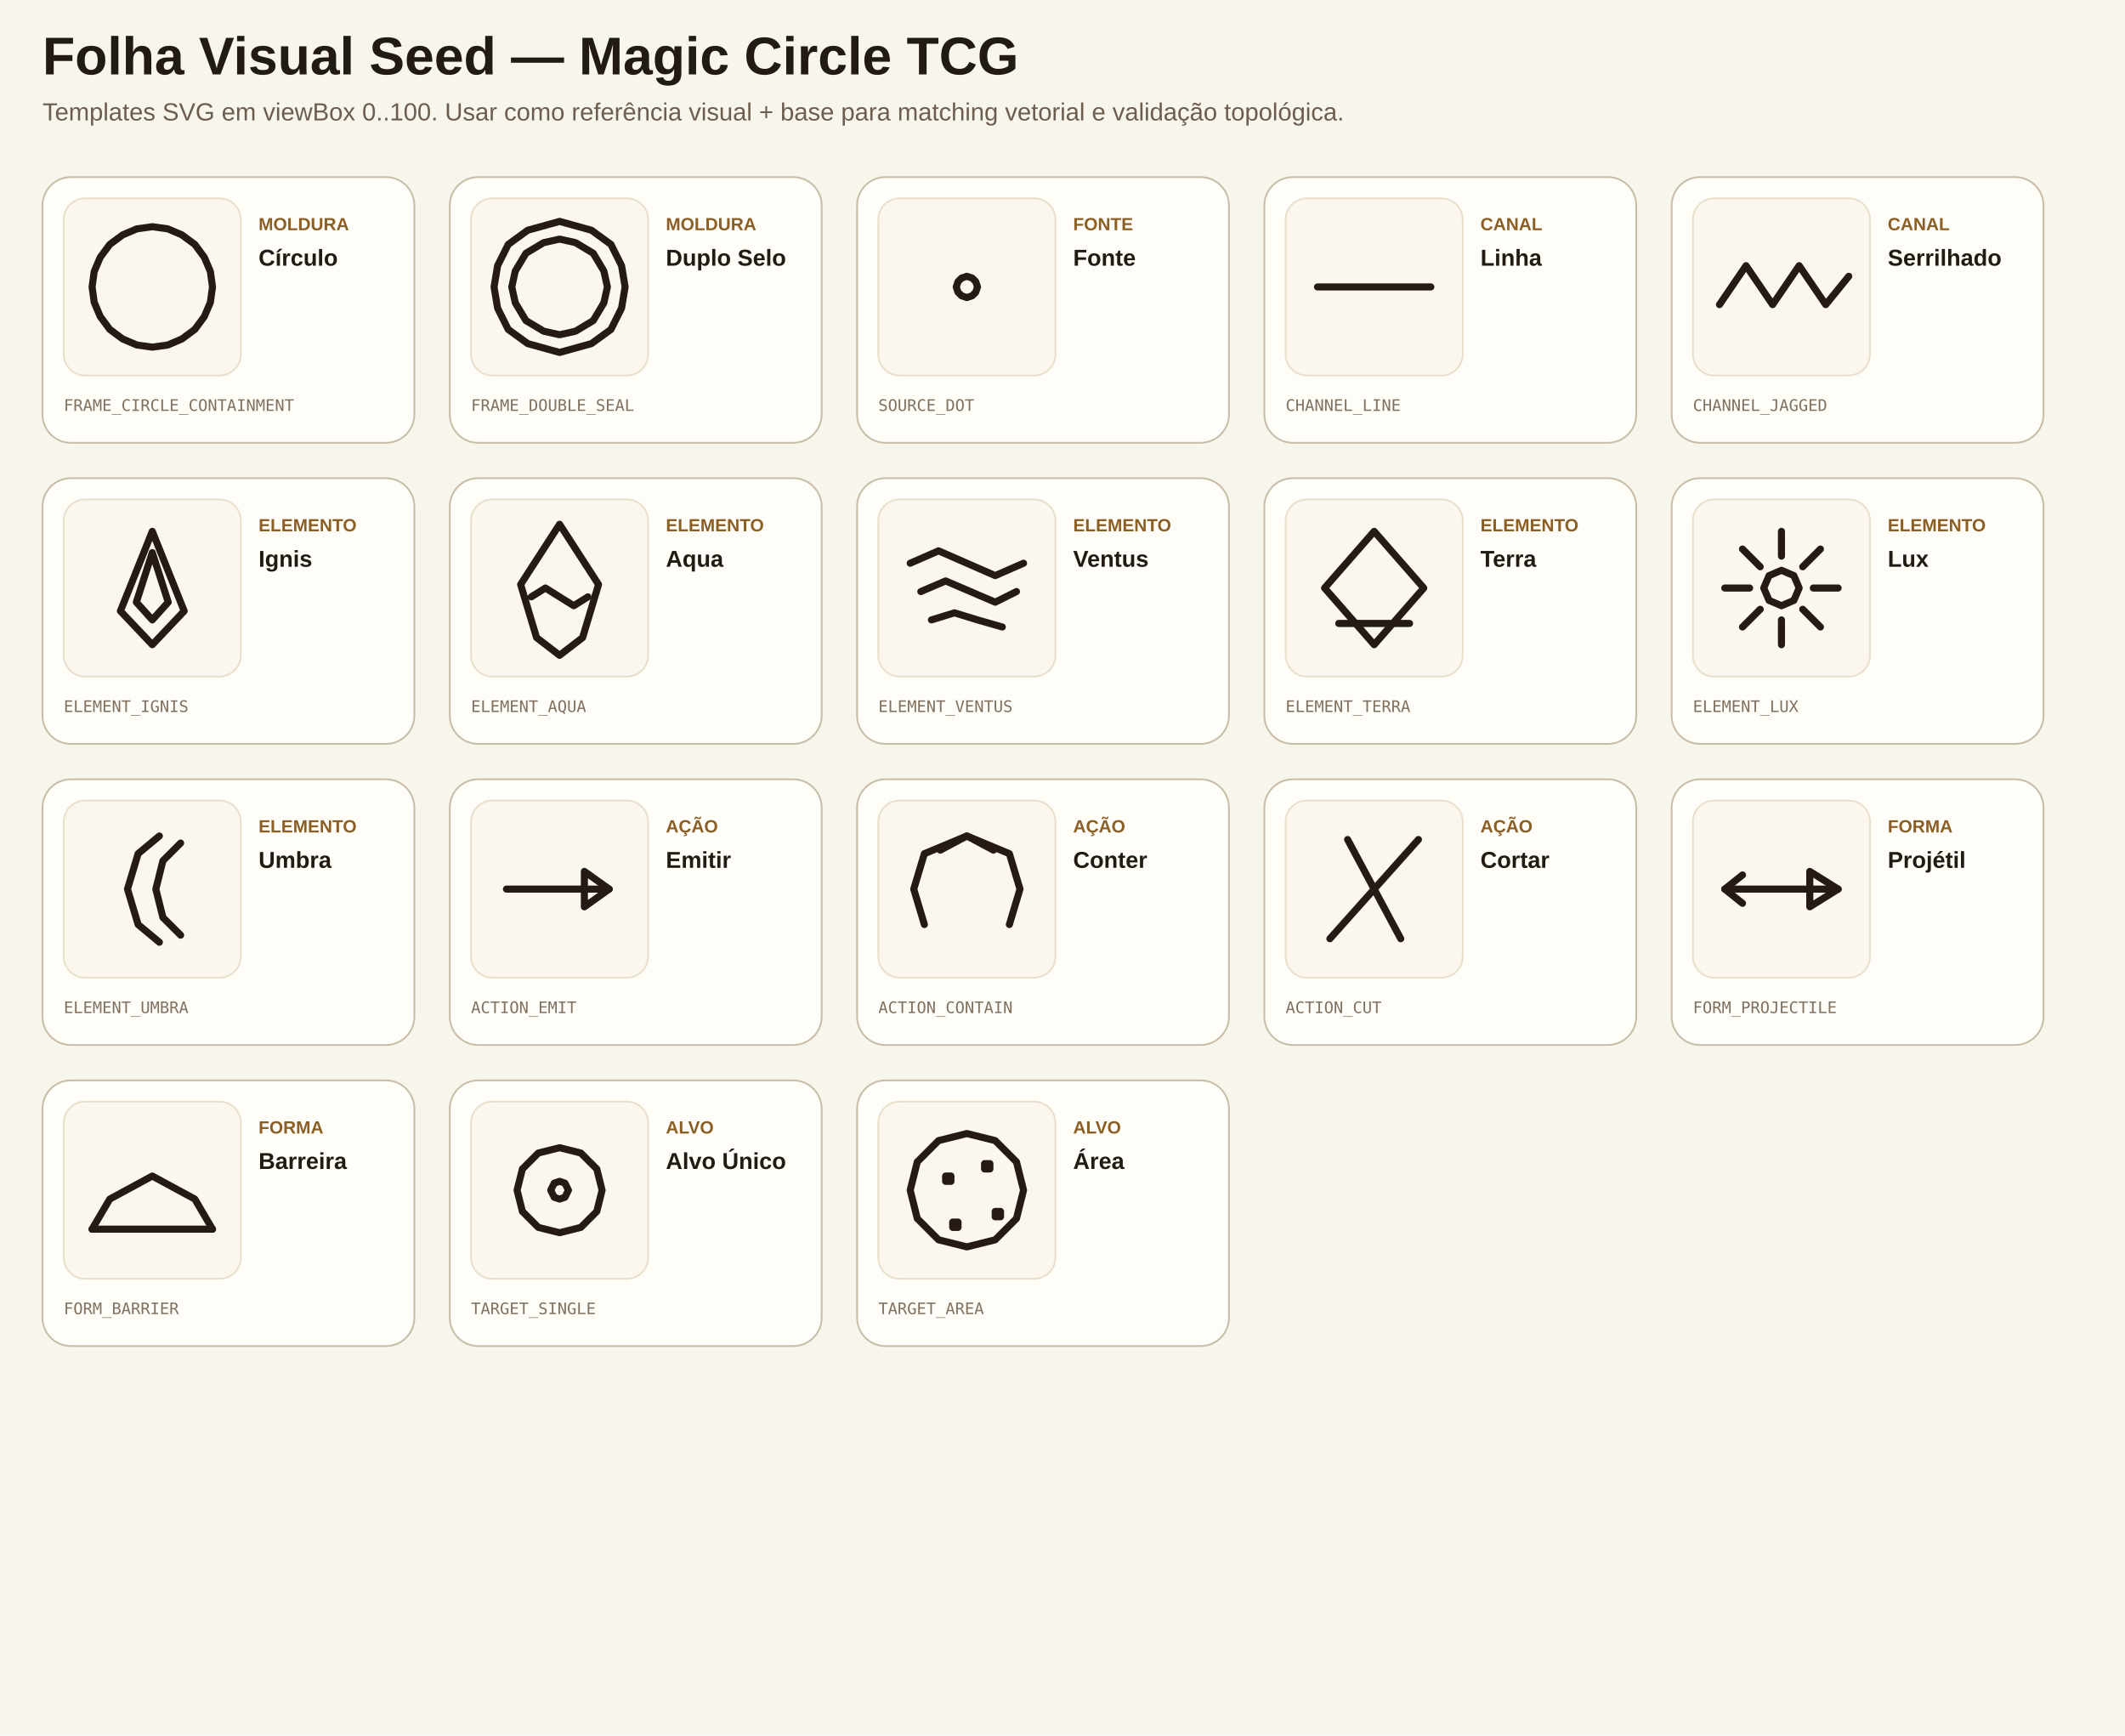
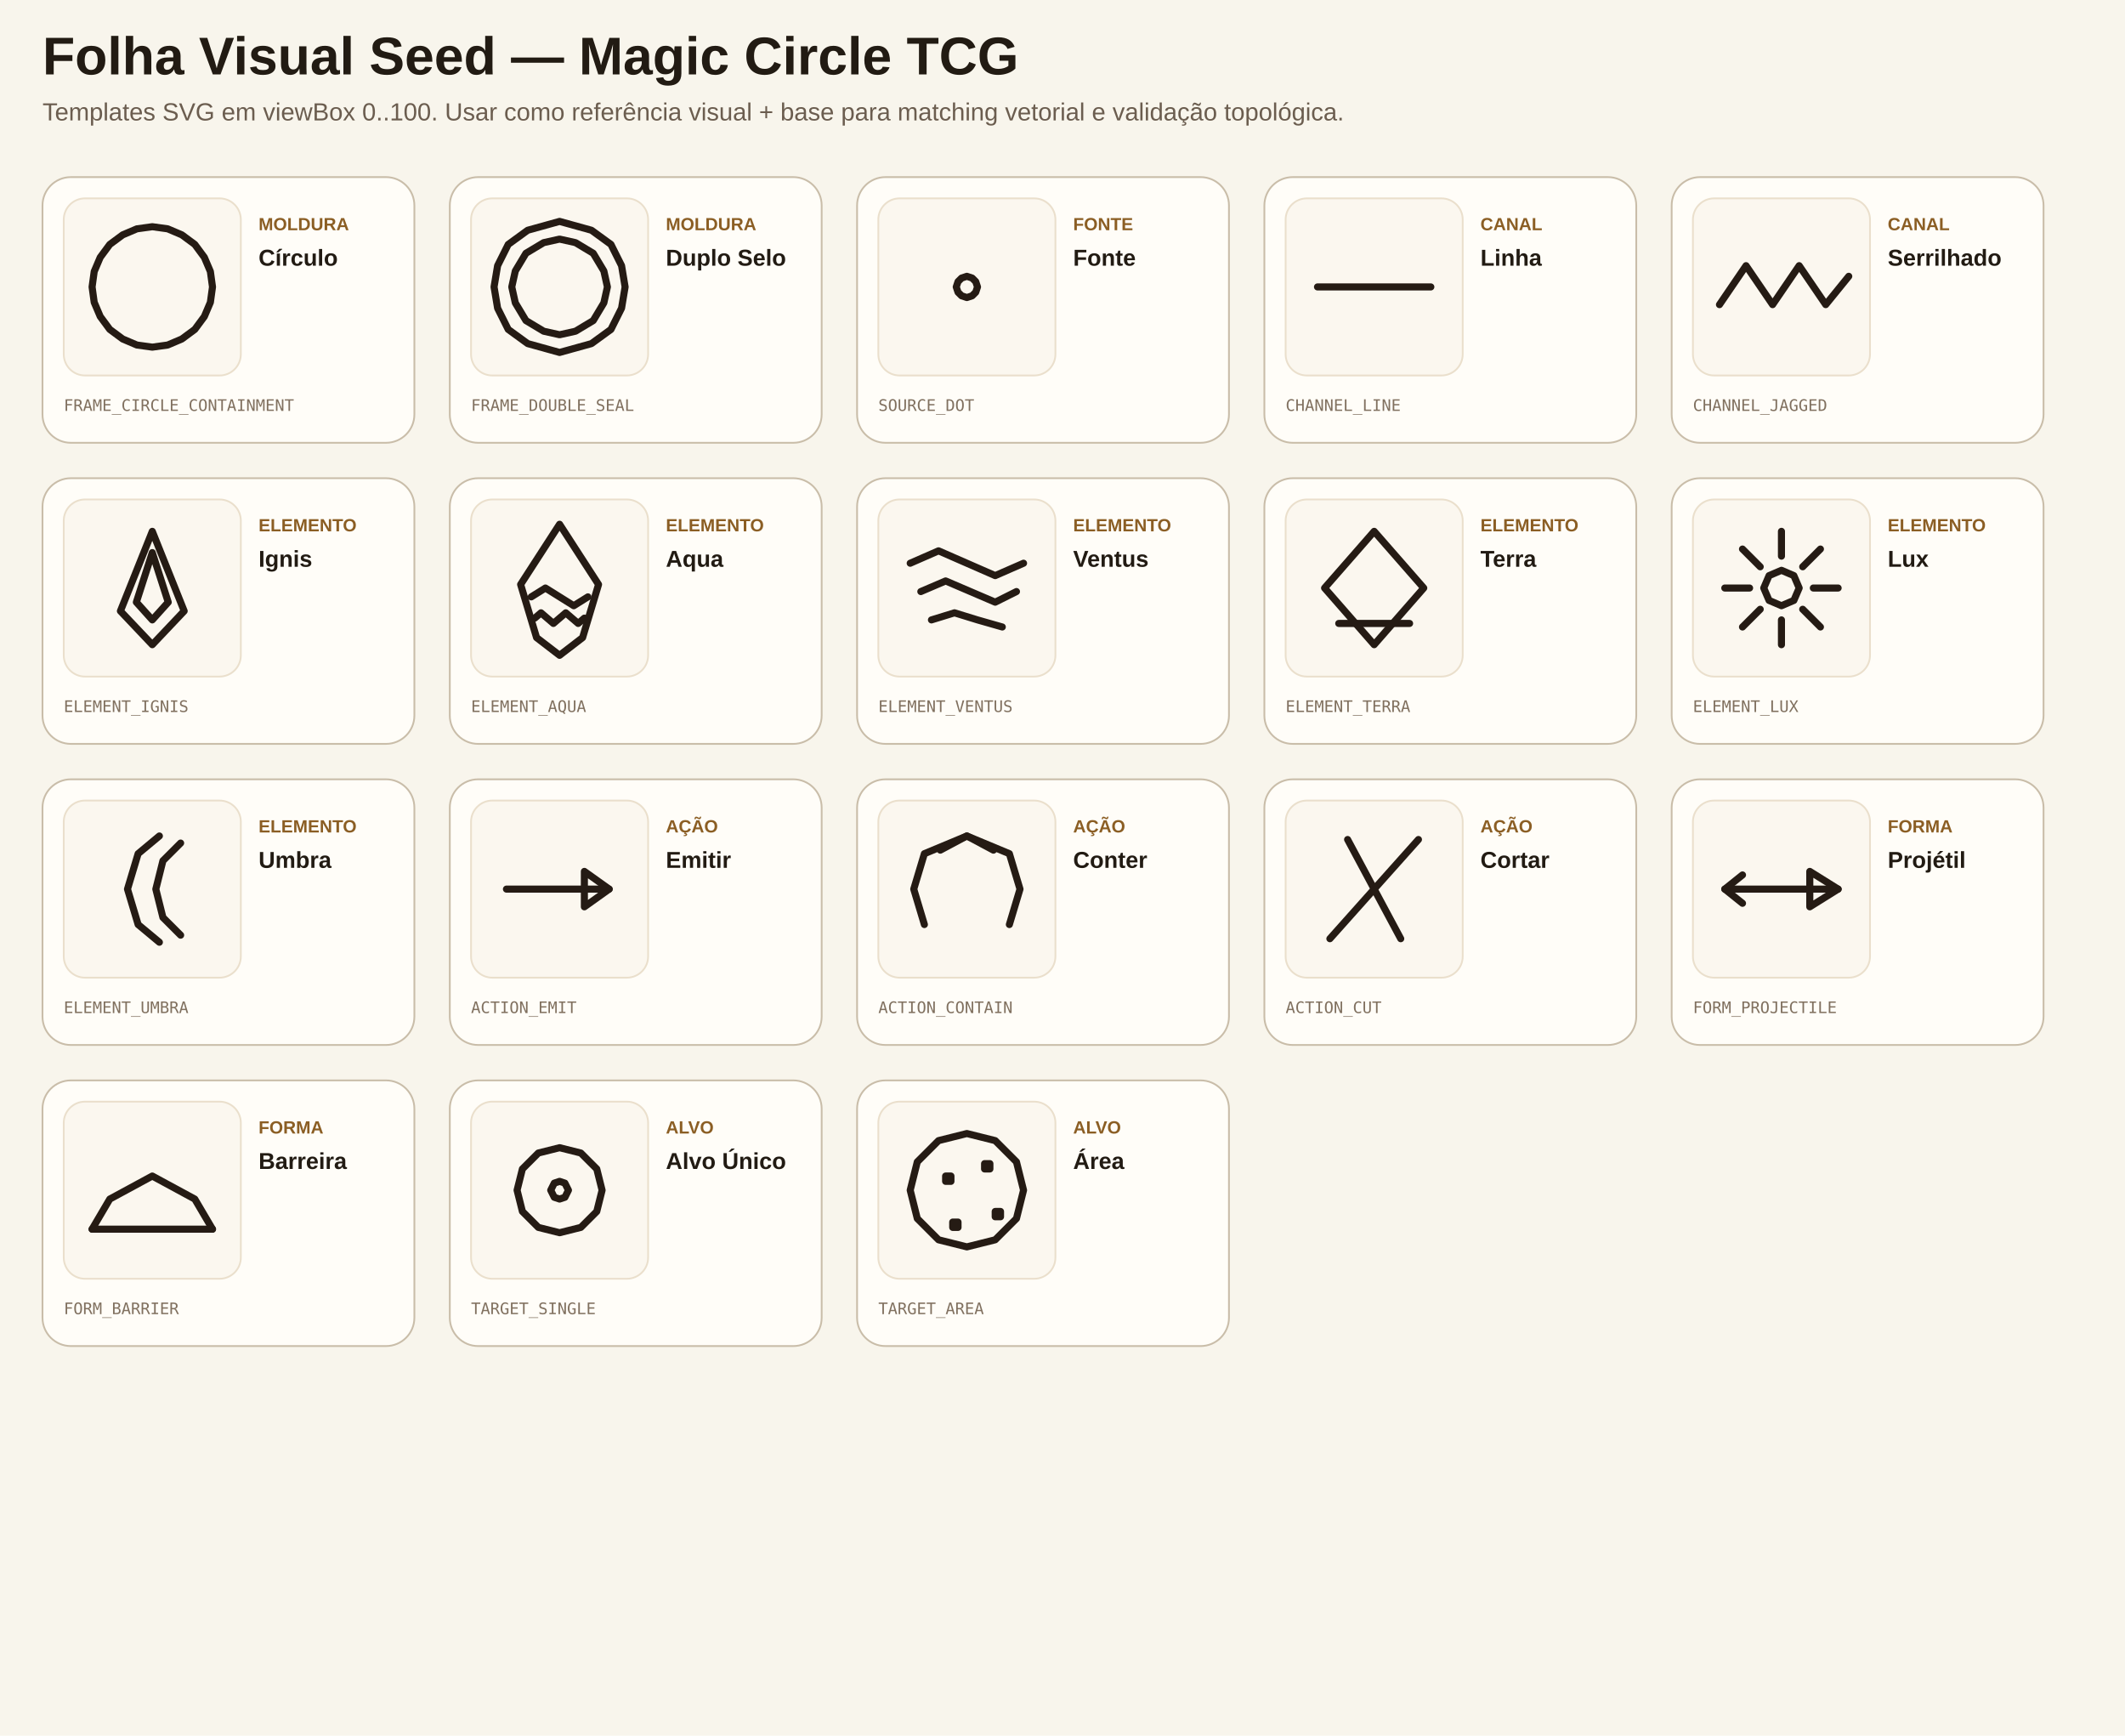
<svg xmlns="http://www.w3.org/2000/svg" width="1200" height="980" viewBox="0 0 1200 980">
  <rect width="100%" height="100%" fill="#f8f5ec" />
  <style>
    .title{font:800 30px Arial,sans-serif;fill:#221b13}.sub{font:14px Arial,sans-serif;fill:#6b5d4f}.card{fill:#fffdf8;stroke:#c9bda9}.box{fill:#fbf7ef;stroke:#eadfcc}.glyph{fill:none;stroke:#251b14;stroke-width:4;stroke-linecap:round;stroke-linejoin:round}.fam{font:700 10px Arial,sans-serif;fill:#8b5e24}.name{font:800 13px Arial,sans-serif;fill:#221b13}.id{font:9px monospace;fill:#80705f}
  </style>
  <text class="title" x="24" y="42">Folha Visual Seed — Magic Circle TCG</text>
  <text class="sub" x="24" y="68">Templates SVG em viewBox 0..100. Usar como referência visual + base para matching vetorial e validação topológica.</text>
  <defs>
    <g id="FRAME_CIRCLE_CONTAINMENT">
      <path class="glyph" d="M84 50 L82.8 58.7 L79.4 66.7 L74 74 L66.7 79.4 L58.7 82.8 L50 84 L41.3 82.8 L33.3 79.4 L26 74 L20.6 66.7 L17.2 58.7 L16 50 L17.2 41.3 L20.6 33.3 L26 26 L33.3 20.6 L41.3 17.2 L50 16 L58.7 17.2 L66.7 20.6 L74 26 L79.4 33.3 L82.8 41.3 L84 50" />
    </g>
    <g id="FRAME_DOUBLE_SEAL">
      <path class="glyph" d="M87 50 L85 62 L79 74 L68 82 L50 87 L32 82 L21 74 L15 62 L13 50 L15 38 L21 26 L32 18 L50 13 L68 18 L79 26 L85 38 L87 50" />
      <path class="glyph" d="M77 50 L75 59 L69 69 L59 75 L50 77 L41 75 L31 69 L25 59 L23 50 L25 41 L31 31 L41 25 L50 23 L59 25 L69 31 L75 41 L77 50" />
    </g>
    <g id="SOURCE_DOT">
      <path class="glyph" d="M56 50 L55 53 L53 55 L50 56 L47 55 L45 53 L44 50 L45 47 L47 45 L50 44 L53 45 L55 47 L56 50" />
    </g>
    <g id="CHANNEL_LINE">
      <path class="glyph" d="M18 50 L82 50" />
    </g>
    <g id="CHANNEL_JAGGED">
      <path class="glyph" d="M15 60 L30 38 L45 60 L60 38 L75 60 L88 44" />
    </g>
    <g id="ELEMENT_IGNIS">
      <path class="glyph" d="M50 18 L68 63 L50 82 L32 63 L50 18" />
      <path class="glyph" d="M50 30 L59 58 L50 68 L41 58 L50 30" />
    </g>
    <g id="ELEMENT_AQUA">
      <path class="glyph" d="M50 14 L72 48 L63 78 L50 88 L37 78 L28 48 L50 14" />
      <path class="glyph" d="M34 55 L42 50 L50 55 L58 60 L66 55" />
+       <path class="glyph" d="M36 67 L39.5 64 L43 67 L46.5 70 L50 67 L53.5 64 L57 67 L60.5 70 L64 67" />
    </g>
    <g id="ELEMENT_VENTUS">
      <path class="glyph" d="M18 36 L34 29 L50 36 L66 43 L82 36" />
      <path class="glyph" d="M24 52 L38 46 L52 52 L66 58 L78 52" />
      <path class="glyph" d="M30 68 L43 64 L56 68 L70 72" />
    </g>
    <g id="ELEMENT_TERRA">
      <path class="glyph" d="M50 18 L78 50 L50 82 L22 50 L50 18" />
      <path class="glyph" d="M30 70 L70 70" />
    </g>
    <g id="ELEMENT_LUX">
      <path class="glyph" d="M60 50 L57 57 L50 60 L43 57 L40 50 L43 43 L50 40 L57 43 L60 50" />
      <path class="glyph" d="M50 18 L50 32 M50 68 L50 82 M18 50 L32 50 M68 50 L82 50 M28 28 L38 38 M72 28 L62 38 M28 72 L38 62 M72 72 L62 62" />
    </g>
    <g id="ELEMENT_UMBRA">
      <path class="glyph" d="M54 20 L42 30 L36 50 L42 70 L54 80" />
      <path class="glyph" d="M66 24 L56 34 L52 50 L56 66 L66 76" />
    </g>
    <g id="ACTION_EMIT">
      <path class="glyph" d="M20 50 L78 50" />
      <path class="glyph" d="M78 50 L64 40 L64 60 L78 50" />
    </g>
    <g id="ACTION_CONTAIN">
      <path class="glyph" d="M26 70 L20 50 L26 30 L50 20 L74 30 L80 50 L74 70" />
      <path class="glyph" d="M35 28 L50 20 M65 28 L50 20" />
    </g>
    <g id="ACTION_CUT">
      <path class="glyph" d="M25 78 L75 22 M35 22 L65 78" />
    </g>
    <g id="FORM_PROJECTILE">
      <path class="glyph" d="M18 50 L82 50" />
      <path class="glyph" d="M82 50 L66 40 L66 60 L82 50" />
      <path class="glyph" d="M28 42 L18 50 M28 58 L18 50" />
    </g>
    <g id="FORM_BARRIER">
      <path class="glyph" d="M16 72 L26 55 L50 42 L74 55 L84 72" />
      <path class="glyph" d="M16 72 L84 72" />
    </g>
    <g id="TARGET_SINGLE">
      <path class="glyph" d="M55 50 L53 54 L50 55 L47 54 L45 50 L47 46 L50 45 L53 46 L55 50" />
      <path class="glyph" d="M74 50 L71 62 L62 71 L50 74 L38 71 L29 62 L26 50 L29 38 L38 29 L50 26 L62 29 L71 38 L74 50" />
    </g>
    <g id="TARGET_AREA">
      <path class="glyph" d="M82 50 L78 66 L66 78 L50 82 L34 78 L22 66 L18 50 L22 34 L34 22 L50 18 L66 22 L78 34 L82 50" />
      <path class="glyph" d="M38 42 L41 42 L41 45 L38 45 L38 42 M60 35 L63 35 L63 38 L60 38 L60 35 M66 62 L69 62 L69 65 L66 65 L66 62 M42 68 L45 68 L45 71 L42 71 L42 68" />
    </g>
  </defs>
  <g transform="translate(24,100)">
    <g transform="translate(0,0)">
      <rect class="card" width="210" height="150" rx="16" />
      <rect class="box" x="12" y="12" width="100" height="100" rx="12" />
      <use href="#FRAME_CIRCLE_CONTAINMENT" x="12" y="12" width="100" height="100" />
      <text class="fam" x="122" y="30">MOLDURA</text>
      <text class="name" x="122" y="50">Círculo</text>
      <text class="id" x="12" y="132">FRAME_CIRCLE_CONTAINMENT</text>
    </g>
    <g transform="translate(230,0)">
      <rect class="card" width="210" height="150" rx="16" />
      <rect class="box" x="12" y="12" width="100" height="100" rx="12" />
      <use href="#FRAME_DOUBLE_SEAL" x="12" y="12" width="100" height="100" />
      <text class="fam" x="122" y="30">MOLDURA</text>
      <text class="name" x="122" y="50">Duplo Selo</text>
      <text class="id" x="12" y="132">FRAME_DOUBLE_SEAL</text>
    </g>
    <g transform="translate(460,0)">
      <rect class="card" width="210" height="150" rx="16" />
      <rect class="box" x="12" y="12" width="100" height="100" rx="12" />
      <use href="#SOURCE_DOT" x="12" y="12" width="100" height="100" />
      <text class="fam" x="122" y="30">FONTE</text>
      <text class="name" x="122" y="50">Fonte</text>
      <text class="id" x="12" y="132">SOURCE_DOT</text>
    </g>
    <g transform="translate(690,0)">
      <rect class="card" width="210" height="150" rx="16" />
      <rect class="box" x="12" y="12" width="100" height="100" rx="12" />
      <use href="#CHANNEL_LINE" x="12" y="12" width="100" height="100" />
      <text class="fam" x="122" y="30">CANAL</text>
      <text class="name" x="122" y="50">Linha</text>
      <text class="id" x="12" y="132">CHANNEL_LINE</text>
    </g>
    <g transform="translate(920,0)">
      <rect class="card" width="210" height="150" rx="16" />
      <rect class="box" x="12" y="12" width="100" height="100" rx="12" />
      <use href="#CHANNEL_JAGGED" x="12" y="12" width="100" height="100" />
      <text class="fam" x="122" y="30">CANAL</text>
      <text class="name" x="122" y="50">Serrilhado</text>
      <text class="id" x="12" y="132">CHANNEL_JAGGED</text>
    </g>
    <g transform="translate(0,170)">
      <rect class="card" width="210" height="150" rx="16" />
      <rect class="box" x="12" y="12" width="100" height="100" rx="12" />
      <use href="#ELEMENT_IGNIS" x="12" y="12" width="100" height="100" />
      <text class="fam" x="122" y="30">ELEMENTO</text>
      <text class="name" x="122" y="50">Ignis</text>
      <text class="id" x="12" y="132">ELEMENT_IGNIS</text>
    </g>
    <g transform="translate(230,170)">
      <rect class="card" width="210" height="150" rx="16" />
      <rect class="box" x="12" y="12" width="100" height="100" rx="12" />
      <use href="#ELEMENT_AQUA" x="12" y="12" width="100" height="100" />
      <text class="fam" x="122" y="30">ELEMENTO</text>
      <text class="name" x="122" y="50">Aqua</text>
      <text class="id" x="12" y="132">ELEMENT_AQUA</text>
    </g>
    <g transform="translate(460,170)">
      <rect class="card" width="210" height="150" rx="16" />
      <rect class="box" x="12" y="12" width="100" height="100" rx="12" />
      <use href="#ELEMENT_VENTUS" x="12" y="12" width="100" height="100" />
      <text class="fam" x="122" y="30">ELEMENTO</text>
      <text class="name" x="122" y="50">Ventus</text>
      <text class="id" x="12" y="132">ELEMENT_VENTUS</text>
    </g>
    <g transform="translate(690,170)">
      <rect class="card" width="210" height="150" rx="16" />
      <rect class="box" x="12" y="12" width="100" height="100" rx="12" />
      <use href="#ELEMENT_TERRA" x="12" y="12" width="100" height="100" />
      <text class="fam" x="122" y="30">ELEMENTO</text>
      <text class="name" x="122" y="50">Terra</text>
      <text class="id" x="12" y="132">ELEMENT_TERRA</text>
    </g>
    <g transform="translate(920,170)">
      <rect class="card" width="210" height="150" rx="16" />
      <rect class="box" x="12" y="12" width="100" height="100" rx="12" />
      <use href="#ELEMENT_LUX" x="12" y="12" width="100" height="100" />
      <text class="fam" x="122" y="30">ELEMENTO</text>
      <text class="name" x="122" y="50">Lux</text>
      <text class="id" x="12" y="132">ELEMENT_LUX</text>
    </g>
    <g transform="translate(0,340)">
      <rect class="card" width="210" height="150" rx="16" />
      <rect class="box" x="12" y="12" width="100" height="100" rx="12" />
      <use href="#ELEMENT_UMBRA" x="12" y="12" width="100" height="100" />
      <text class="fam" x="122" y="30">ELEMENTO</text>
      <text class="name" x="122" y="50">Umbra</text>
      <text class="id" x="12" y="132">ELEMENT_UMBRA</text>
    </g>
    <g transform="translate(230,340)">
      <rect class="card" width="210" height="150" rx="16" />
      <rect class="box" x="12" y="12" width="100" height="100" rx="12" />
      <use href="#ACTION_EMIT" x="12" y="12" width="100" height="100" />
      <text class="fam" x="122" y="30">AÇÃO</text>
      <text class="name" x="122" y="50">Emitir</text>
      <text class="id" x="12" y="132">ACTION_EMIT</text>
    </g>
    <g transform="translate(460,340)">
      <rect class="card" width="210" height="150" rx="16" />
      <rect class="box" x="12" y="12" width="100" height="100" rx="12" />
      <use href="#ACTION_CONTAIN" x="12" y="12" width="100" height="100" />
      <text class="fam" x="122" y="30">AÇÃO</text>
      <text class="name" x="122" y="50">Conter</text>
      <text class="id" x="12" y="132">ACTION_CONTAIN</text>
    </g>
    <g transform="translate(690,340)">
      <rect class="card" width="210" height="150" rx="16" />
      <rect class="box" x="12" y="12" width="100" height="100" rx="12" />
      <use href="#ACTION_CUT" x="12" y="12" width="100" height="100" />
      <text class="fam" x="122" y="30">AÇÃO</text>
      <text class="name" x="122" y="50">Cortar</text>
      <text class="id" x="12" y="132">ACTION_CUT</text>
    </g>
    <g transform="translate(920,340)">
      <rect class="card" width="210" height="150" rx="16" />
      <rect class="box" x="12" y="12" width="100" height="100" rx="12" />
      <use href="#FORM_PROJECTILE" x="12" y="12" width="100" height="100" />
      <text class="fam" x="122" y="30">FORMA</text>
      <text class="name" x="122" y="50">Projétil</text>
      <text class="id" x="12" y="132">FORM_PROJECTILE</text>
    </g>
    <g transform="translate(0,510)">
      <rect class="card" width="210" height="150" rx="16" />
      <rect class="box" x="12" y="12" width="100" height="100" rx="12" />
      <use href="#FORM_BARRIER" x="12" y="12" width="100" height="100" />
      <text class="fam" x="122" y="30">FORMA</text>
      <text class="name" x="122" y="50">Barreira</text>
      <text class="id" x="12" y="132">FORM_BARRIER</text>
    </g>
    <g transform="translate(230,510)">
      <rect class="card" width="210" height="150" rx="16" />
      <rect class="box" x="12" y="12" width="100" height="100" rx="12" />
      <use href="#TARGET_SINGLE" x="12" y="12" width="100" height="100" />
      <text class="fam" x="122" y="30">ALVO</text>
      <text class="name" x="122" y="50">Alvo Único</text>
      <text class="id" x="12" y="132">TARGET_SINGLE</text>
    </g>
    <g transform="translate(460,510)">
      <rect class="card" width="210" height="150" rx="16" />
      <rect class="box" x="12" y="12" width="100" height="100" rx="12" />
      <use href="#TARGET_AREA" x="12" y="12" width="100" height="100" />
      <text class="fam" x="122" y="30">ALVO</text>
      <text class="name" x="122" y="50">Área</text>
      <text class="id" x="12" y="132">TARGET_AREA</text>
    </g>
  </g>
</svg>
